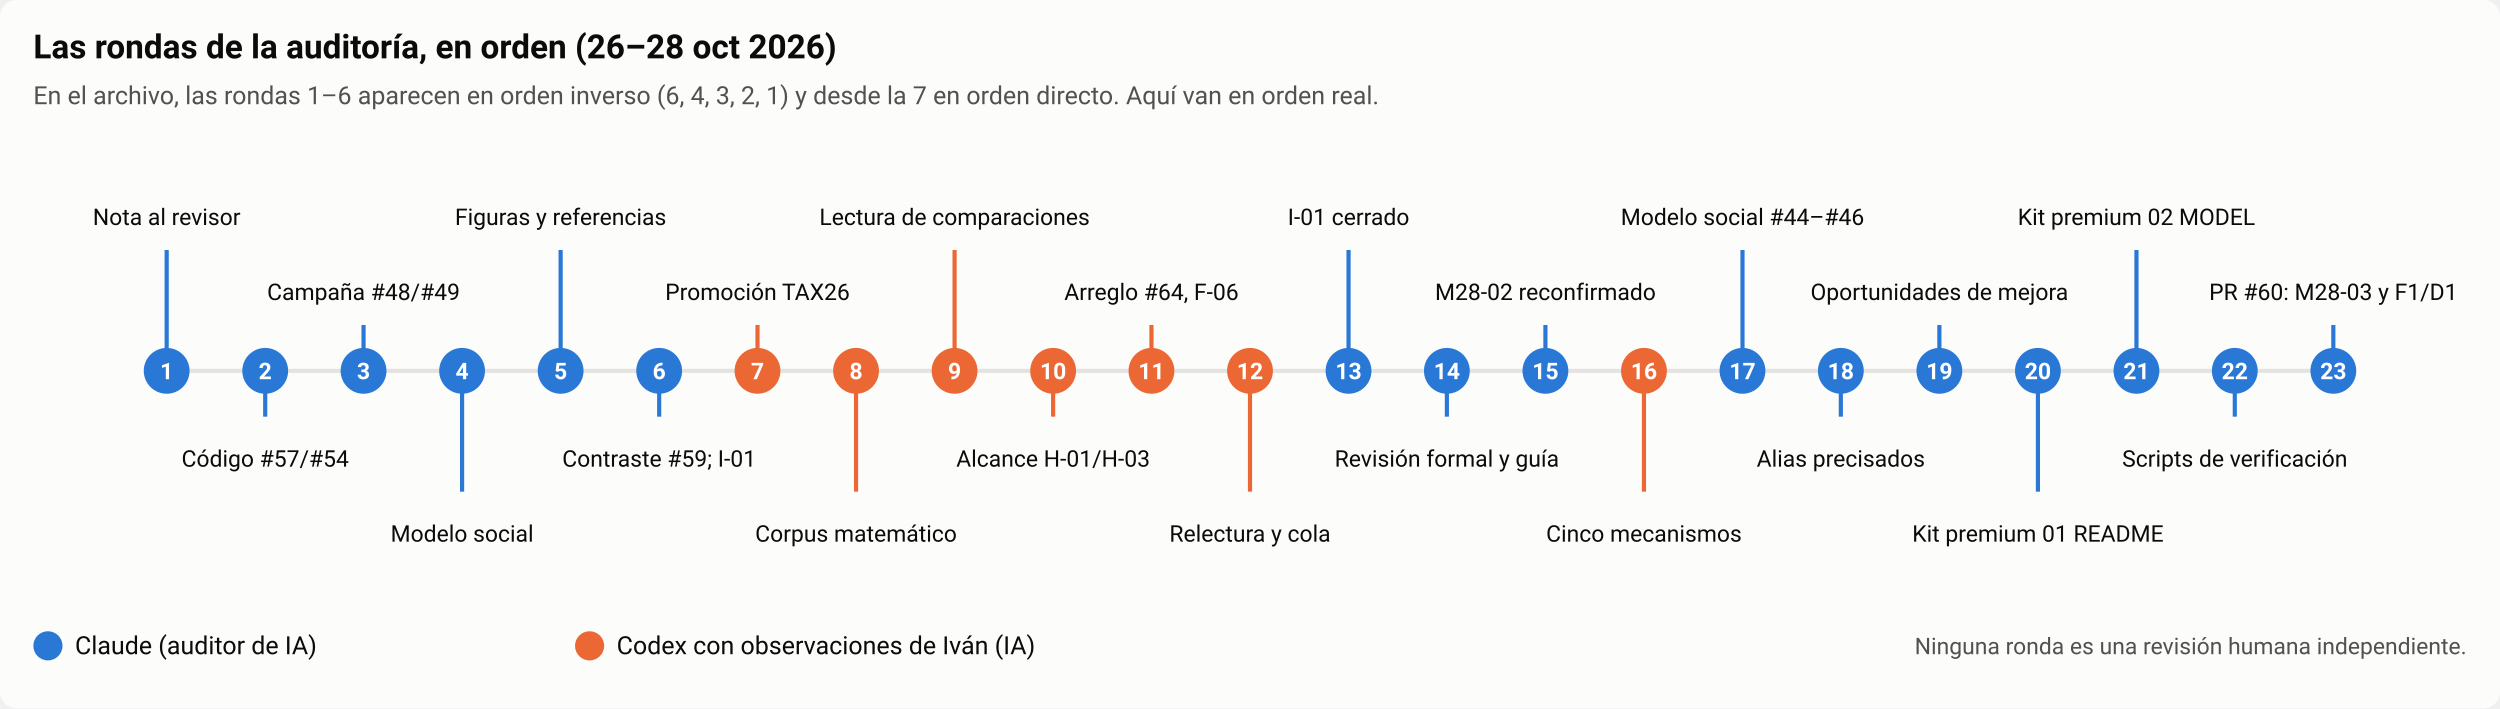
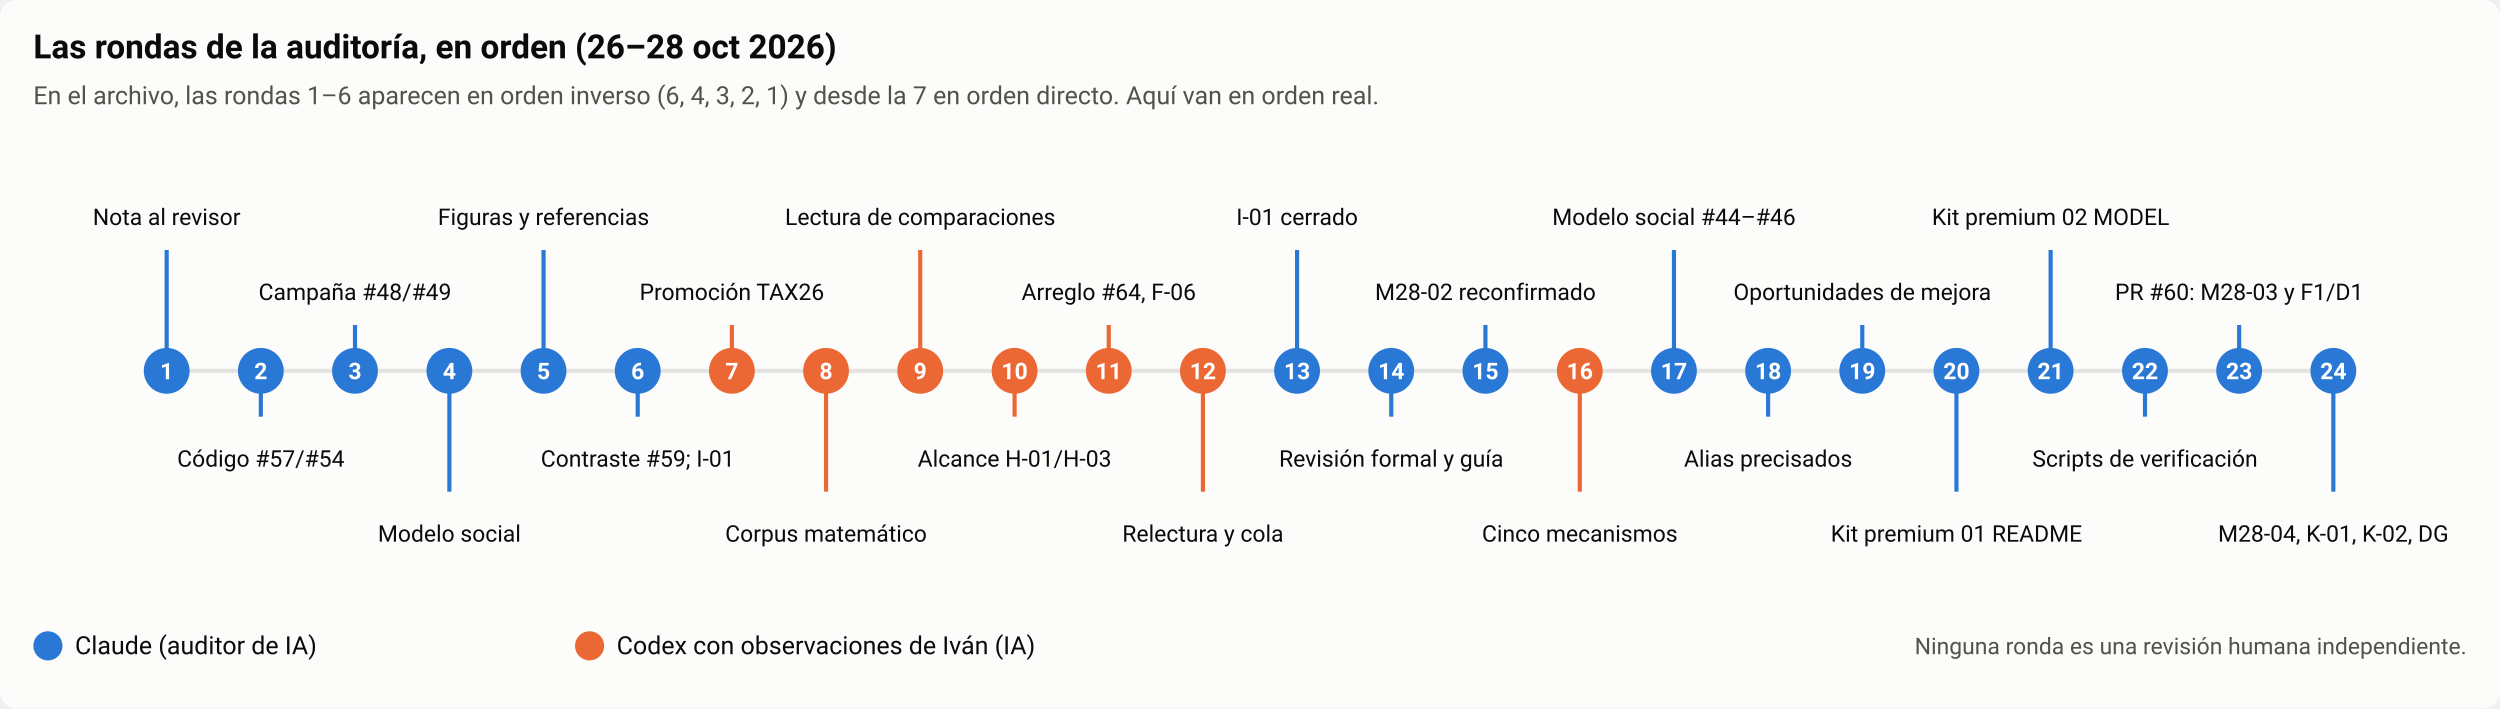
- <svg xmlns="http://www.w3.org/2000/svg" viewBox="0 0 1200 340" width="1200" height="340" role="img" aria-label="Línea de tiempo de las 23 rondas de auditoría y su autor">
+ <svg xmlns="http://www.w3.org/2000/svg" viewBox="0 0 1200 340" width="1200" height="340" role="img" aria-label="Línea de tiempo de las 24 rondas de auditoría y su autor">
  <style>
  .ink{fill:#0b0b0b}.ink2{fill:#52514e}.bg{fill:#fcfcfb}.grid{stroke:#e4e3df}
  .s0{fill:#2a78d6}.s1{fill:#eb6834}.s2{fill:#1baf7a}.s3{fill:#eda100}.s4{fill:#e87ba4}
  .a0{fill:#2a78d6}.a1{fill:#eb6834}.a0s{stroke:#2a78d6}.a1s{stroke:#eb6834}
  text{font-family:system-ui,-apple-system,Segoe UI,Roboto,sans-serif}
  @media (prefers-color-scheme: dark){
    .ink{fill:#f0efec}.ink2{fill:#c3c2b7}.bg{fill:#1a1a19}.grid{stroke:#383835}
    .s0{fill:#3987e5}.s1{fill:#d95926}.s2{fill:#199e70}.s3{fill:#c98500}.s4{fill:#d55181}
    .a0{fill:#3987e5}.a1{fill:#d95926}.a0s{stroke:#3987e5}.a1s{stroke:#d95926}
  }
</style>
  <rect class="bg" width="1200" height="340" rx="8" />
  <text class="ink" x="16" y="28" font-size="16" font-weight="600">Las rondas de la auditoría, en orden (26–28 oct 2026)</text>
  <text class="ink2" x="16" y="50" font-size="12">En el archivo, las rondas 1–6 aparecen en orden inverso (6, 4, 3, 2, 1) y desde la 7 en orden directo. Aquí van en orden real.</text>
  <line class="grid" x1="80" x2="1120" y1="178" y2="178" stroke-width="2" />
  <line class="a0s" x1="80.0" x2="80.0" y1="178" y2="120" stroke-width="2" />
  <circle class="a0" cx="80.0" cy="178" r="11" />
  <text x="80.0" y="182" font-size="11" font-weight="700" text-anchor="middle" fill="#fff">1</text>
  <text class="ink" x="80.0" y="108" font-size="11" text-anchor="middle">Nota al revisor</text>
-   <line class="a0s" x1="127.3" x2="127.3" y1="178" y2="200" stroke-width="2" />
-   <circle class="a0" cx="127.3" cy="178" r="11" />
-   <text x="127.3" y="182" font-size="11" font-weight="700" text-anchor="middle" fill="#fff">2</text>
-   <text class="ink" x="127.3" y="224" font-size="11" text-anchor="middle">Código #57/#54</text>
-   <line class="a0s" x1="174.5" x2="174.5" y1="178" y2="156" stroke-width="2" />
-   <circle class="a0" cx="174.5" cy="178" r="11" />
-   <text x="174.5" y="182" font-size="11" font-weight="700" text-anchor="middle" fill="#fff">3</text>
-   <text class="ink" x="174.5" y="144" font-size="11" text-anchor="middle">Campaña #48/#49</text>
-   <line class="a0s" x1="221.8" x2="221.8" y1="178" y2="236" stroke-width="2" />
-   <circle class="a0" cx="221.8" cy="178" r="11" />
-   <text x="221.8" y="182" font-size="11" font-weight="700" text-anchor="middle" fill="#fff">4</text>
-   <text class="ink" x="221.8" y="260" font-size="11" text-anchor="middle">Modelo social</text>
-   <line class="a0s" x1="269.1" x2="269.1" y1="178" y2="120" stroke-width="2" />
-   <circle class="a0" cx="269.1" cy="178" r="11" />
-   <text x="269.1" y="182" font-size="11" font-weight="700" text-anchor="middle" fill="#fff">5</text>
-   <text class="ink" x="269.1" y="108" font-size="11" text-anchor="middle">Figuras y referencias</text>
-   <line class="a0s" x1="316.4" x2="316.4" y1="178" y2="200" stroke-width="2" />
-   <circle class="a0" cx="316.4" cy="178" r="11" />
-   <text x="316.4" y="182" font-size="11" font-weight="700" text-anchor="middle" fill="#fff">6</text>
-   <text class="ink" x="316.4" y="224" font-size="11" text-anchor="middle">Contraste #59; I-01</text>
-   <line class="a1s" x1="363.6" x2="363.6" y1="178" y2="156" stroke-width="2" />
-   <circle class="a1" cx="363.6" cy="178" r="11" />
-   <text x="363.6" y="182" font-size="11" font-weight="700" text-anchor="middle" fill="#fff">7</text>
-   <text class="ink" x="363.6" y="144" font-size="11" text-anchor="middle">Promoción TAX26</text>
-   <line class="a1s" x1="410.9" x2="410.9" y1="178" y2="236" stroke-width="2" />
-   <circle class="a1" cx="410.9" cy="178" r="11" />
-   <text x="410.9" y="182" font-size="11" font-weight="700" text-anchor="middle" fill="#fff">8</text>
-   <text class="ink" x="410.9" y="260" font-size="11" text-anchor="middle">Corpus matemático</text>
-   <line class="a1s" x1="458.2" x2="458.2" y1="178" y2="120" stroke-width="2" />
-   <circle class="a1" cx="458.2" cy="178" r="11" />
-   <text x="458.2" y="182" font-size="11" font-weight="700" text-anchor="middle" fill="#fff">9</text>
-   <text class="ink" x="458.2" y="108" font-size="11" text-anchor="middle">Lectura de comparaciones</text>
-   <line class="a1s" x1="505.5" x2="505.5" y1="178" y2="200" stroke-width="2" />
-   <circle class="a1" cx="505.5" cy="178" r="11" />
-   <text x="505.5" y="182" font-size="11" font-weight="700" text-anchor="middle" fill="#fff">10</text>
-   <text class="ink" x="505.5" y="224" font-size="11" text-anchor="middle">Alcance H-01/H-03</text>
-   <line class="a1s" x1="552.7" x2="552.7" y1="178" y2="156" stroke-width="2" />
-   <circle class="a1" cx="552.7" cy="178" r="11" />
-   <text x="552.7" y="182" font-size="11" font-weight="700" text-anchor="middle" fill="#fff">11</text>
-   <text class="ink" x="552.7" y="144" font-size="11" text-anchor="middle">Arreglo #64, F-06</text>
-   <line class="a1s" x1="600.0" x2="600.0" y1="178" y2="236" stroke-width="2" />
-   <circle class="a1" cx="600.0" cy="178" r="11" />
-   <text x="600.0" y="182" font-size="11" font-weight="700" text-anchor="middle" fill="#fff">12</text>
-   <text class="ink" x="600.0" y="260" font-size="11" text-anchor="middle">Relectura y cola</text>
-   <line class="a0s" x1="647.3" x2="647.3" y1="178" y2="120" stroke-width="2" />
-   <circle class="a0" cx="647.3" cy="178" r="11" />
-   <text x="647.3" y="182" font-size="11" font-weight="700" text-anchor="middle" fill="#fff">13</text>
-   <text class="ink" x="647.3" y="108" font-size="11" text-anchor="middle">I-01 cerrado</text>
-   <line class="a0s" x1="694.5" x2="694.5" y1="178" y2="200" stroke-width="2" />
-   <circle class="a0" cx="694.5" cy="178" r="11" />
-   <text x="694.5" y="182" font-size="11" font-weight="700" text-anchor="middle" fill="#fff">14</text>
-   <text class="ink" x="694.5" y="224" font-size="11" text-anchor="middle">Revisión formal y guía</text>
-   <line class="a0s" x1="741.8" x2="741.8" y1="178" y2="156" stroke-width="2" />
-   <circle class="a0" cx="741.8" cy="178" r="11" />
-   <text x="741.8" y="182" font-size="11" font-weight="700" text-anchor="middle" fill="#fff">15</text>
-   <text class="ink" x="741.8" y="144" font-size="11" text-anchor="middle">M28-02 reconfirmado</text>
-   <line class="a1s" x1="789.1" x2="789.1" y1="178" y2="236" stroke-width="2" />
-   <circle class="a1" cx="789.1" cy="178" r="11" />
-   <text x="789.1" y="182" font-size="11" font-weight="700" text-anchor="middle" fill="#fff">16</text>
-   <text class="ink" x="789.1" y="260" font-size="11" text-anchor="middle">Cinco mecanismos</text>
-   <line class="a0s" x1="836.4" x2="836.4" y1="178" y2="120" stroke-width="2" />
-   <circle class="a0" cx="836.4" cy="178" r="11" />
-   <text x="836.4" y="182" font-size="11" font-weight="700" text-anchor="middle" fill="#fff">17</text>
-   <text class="ink" x="836.4" y="108" font-size="11" text-anchor="middle">Modelo social #44–#46</text>
-   <line class="a0s" x1="883.6" x2="883.6" y1="178" y2="200" stroke-width="2" />
-   <circle class="a0" cx="883.6" cy="178" r="11" />
-   <text x="883.6" y="182" font-size="11" font-weight="700" text-anchor="middle" fill="#fff">18</text>
-   <text class="ink" x="883.6" y="224" font-size="11" text-anchor="middle">Alias precisados</text>
-   <line class="a0s" x1="930.9" x2="930.9" y1="178" y2="156" stroke-width="2" />
-   <circle class="a0" cx="930.9" cy="178" r="11" />
-   <text x="930.9" y="182" font-size="11" font-weight="700" text-anchor="middle" fill="#fff">19</text>
-   <text class="ink" x="930.9" y="144" font-size="11" text-anchor="middle">Oportunidades de mejora</text>
-   <line class="a0s" x1="978.2" x2="978.2" y1="178" y2="236" stroke-width="2" />
-   <circle class="a0" cx="978.2" cy="178" r="11" />
-   <text x="978.2" y="182" font-size="11" font-weight="700" text-anchor="middle" fill="#fff">20</text>
-   <text class="ink" x="978.2" y="260" font-size="11" text-anchor="middle">Kit premium 01 README</text>
-   <line class="a0s" x1="1025.5" x2="1025.5" y1="178" y2="120" stroke-width="2" />
-   <circle class="a0" cx="1025.5" cy="178" r="11" />
-   <text x="1025.5" y="182" font-size="11" font-weight="700" text-anchor="middle" fill="#fff">21</text>
-   <text class="ink" x="1025.5" y="108" font-size="11" text-anchor="middle">Kit premium 02 MODEL</text>
-   <line class="a0s" x1="1072.7" x2="1072.7" y1="178" y2="200" stroke-width="2" />
-   <circle class="a0" cx="1072.7" cy="178" r="11" />
-   <text x="1072.7" y="182" font-size="11" font-weight="700" text-anchor="middle" fill="#fff">22</text>
-   <text class="ink" x="1072.7" y="224" font-size="11" text-anchor="middle">Scripts de verificación</text>
-   <line class="a0s" x1="1120.0" x2="1120.0" y1="178" y2="156" stroke-width="2" />
+   <line class="a0s" x1="125.2" x2="125.2" y1="178" y2="200" stroke-width="2" />
+   <circle class="a0" cx="125.2" cy="178" r="11" />
+   <text x="125.2" y="182" font-size="11" font-weight="700" text-anchor="middle" fill="#fff">2</text>
+   <text class="ink" x="125.2" y="224" font-size="11" text-anchor="middle">Código #57/#54</text>
+   <line class="a0s" x1="170.4" x2="170.4" y1="178" y2="156" stroke-width="2" />
+   <circle class="a0" cx="170.4" cy="178" r="11" />
+   <text x="170.4" y="182" font-size="11" font-weight="700" text-anchor="middle" fill="#fff">3</text>
+   <text class="ink" x="170.4" y="144" font-size="11" text-anchor="middle">Campaña #48/#49</text>
+   <line class="a0s" x1="215.7" x2="215.7" y1="178" y2="236" stroke-width="2" />
+   <circle class="a0" cx="215.7" cy="178" r="11" />
+   <text x="215.7" y="182" font-size="11" font-weight="700" text-anchor="middle" fill="#fff">4</text>
+   <text class="ink" x="215.7" y="260" font-size="11" text-anchor="middle">Modelo social</text>
+   <line class="a0s" x1="260.9" x2="260.9" y1="178" y2="120" stroke-width="2" />
+   <circle class="a0" cx="260.9" cy="178" r="11" />
+   <text x="260.9" y="182" font-size="11" font-weight="700" text-anchor="middle" fill="#fff">5</text>
+   <text class="ink" x="260.9" y="108" font-size="11" text-anchor="middle">Figuras y referencias</text>
+   <line class="a0s" x1="306.1" x2="306.1" y1="178" y2="200" stroke-width="2" />
+   <circle class="a0" cx="306.1" cy="178" r="11" />
+   <text x="306.1" y="182" font-size="11" font-weight="700" text-anchor="middle" fill="#fff">6</text>
+   <text class="ink" x="306.1" y="224" font-size="11" text-anchor="middle">Contraste #59; I-01</text>
+   <line class="a1s" x1="351.3" x2="351.3" y1="178" y2="156" stroke-width="2" />
+   <circle class="a1" cx="351.3" cy="178" r="11" />
+   <text x="351.3" y="182" font-size="11" font-weight="700" text-anchor="middle" fill="#fff">7</text>
+   <text class="ink" x="351.3" y="144" font-size="11" text-anchor="middle">Promoción TAX26</text>
+   <line class="a1s" x1="396.5" x2="396.5" y1="178" y2="236" stroke-width="2" />
+   <circle class="a1" cx="396.5" cy="178" r="11" />
+   <text x="396.5" y="182" font-size="11" font-weight="700" text-anchor="middle" fill="#fff">8</text>
+   <text class="ink" x="396.5" y="260" font-size="11" text-anchor="middle">Corpus matemático</text>
+   <line class="a1s" x1="441.7" x2="441.7" y1="178" y2="120" stroke-width="2" />
+   <circle class="a1" cx="441.7" cy="178" r="11" />
+   <text x="441.7" y="182" font-size="11" font-weight="700" text-anchor="middle" fill="#fff">9</text>
+   <text class="ink" x="441.7" y="108" font-size="11" text-anchor="middle">Lectura de comparaciones</text>
+   <line class="a1s" x1="487.0" x2="487.0" y1="178" y2="200" stroke-width="2" />
+   <circle class="a1" cx="487.0" cy="178" r="11" />
+   <text x="487.0" y="182" font-size="11" font-weight="700" text-anchor="middle" fill="#fff">10</text>
+   <text class="ink" x="487.0" y="224" font-size="11" text-anchor="middle">Alcance H-01/H-03</text>
+   <line class="a1s" x1="532.2" x2="532.2" y1="178" y2="156" stroke-width="2" />
+   <circle class="a1" cx="532.2" cy="178" r="11" />
+   <text x="532.2" y="182" font-size="11" font-weight="700" text-anchor="middle" fill="#fff">11</text>
+   <text class="ink" x="532.2" y="144" font-size="11" text-anchor="middle">Arreglo #64, F-06</text>
+   <line class="a1s" x1="577.4" x2="577.4" y1="178" y2="236" stroke-width="2" />
+   <circle class="a1" cx="577.4" cy="178" r="11" />
+   <text x="577.4" y="182" font-size="11" font-weight="700" text-anchor="middle" fill="#fff">12</text>
+   <text class="ink" x="577.4" y="260" font-size="11" text-anchor="middle">Relectura y cola</text>
+   <line class="a0s" x1="622.6" x2="622.6" y1="178" y2="120" stroke-width="2" />
+   <circle class="a0" cx="622.6" cy="178" r="11" />
+   <text x="622.6" y="182" font-size="11" font-weight="700" text-anchor="middle" fill="#fff">13</text>
+   <text class="ink" x="622.6" y="108" font-size="11" text-anchor="middle">I-01 cerrado</text>
+   <line class="a0s" x1="667.8" x2="667.8" y1="178" y2="200" stroke-width="2" />
+   <circle class="a0" cx="667.8" cy="178" r="11" />
+   <text x="667.8" y="182" font-size="11" font-weight="700" text-anchor="middle" fill="#fff">14</text>
+   <text class="ink" x="667.8" y="224" font-size="11" text-anchor="middle">Revisión formal y guía</text>
+   <line class="a0s" x1="713.0" x2="713.0" y1="178" y2="156" stroke-width="2" />
+   <circle class="a0" cx="713.0" cy="178" r="11" />
+   <text x="713.0" y="182" font-size="11" font-weight="700" text-anchor="middle" fill="#fff">15</text>
+   <text class="ink" x="713.0" y="144" font-size="11" text-anchor="middle">M28-02 reconfirmado</text>
+   <line class="a1s" x1="758.3" x2="758.3" y1="178" y2="236" stroke-width="2" />
+   <circle class="a1" cx="758.3" cy="178" r="11" />
+   <text x="758.3" y="182" font-size="11" font-weight="700" text-anchor="middle" fill="#fff">16</text>
+   <text class="ink" x="758.3" y="260" font-size="11" text-anchor="middle">Cinco mecanismos</text>
+   <line class="a0s" x1="803.5" x2="803.5" y1="178" y2="120" stroke-width="2" />
+   <circle class="a0" cx="803.5" cy="178" r="11" />
+   <text x="803.5" y="182" font-size="11" font-weight="700" text-anchor="middle" fill="#fff">17</text>
+   <text class="ink" x="803.5" y="108" font-size="11" text-anchor="middle">Modelo social #44–#46</text>
+   <line class="a0s" x1="848.7" x2="848.7" y1="178" y2="200" stroke-width="2" />
+   <circle class="a0" cx="848.7" cy="178" r="11" />
+   <text x="848.7" y="182" font-size="11" font-weight="700" text-anchor="middle" fill="#fff">18</text>
+   <text class="ink" x="848.7" y="224" font-size="11" text-anchor="middle">Alias precisados</text>
+   <line class="a0s" x1="893.9" x2="893.9" y1="178" y2="156" stroke-width="2" />
+   <circle class="a0" cx="893.9" cy="178" r="11" />
+   <text x="893.9" y="182" font-size="11" font-weight="700" text-anchor="middle" fill="#fff">19</text>
+   <text class="ink" x="893.9" y="144" font-size="11" text-anchor="middle">Oportunidades de mejora</text>
+   <line class="a0s" x1="939.1" x2="939.1" y1="178" y2="236" stroke-width="2" />
+   <circle class="a0" cx="939.1" cy="178" r="11" />
+   <text x="939.1" y="182" font-size="11" font-weight="700" text-anchor="middle" fill="#fff">20</text>
+   <text class="ink" x="939.1" y="260" font-size="11" text-anchor="middle">Kit premium 01 README</text>
+   <line class="a0s" x1="984.3" x2="984.3" y1="178" y2="120" stroke-width="2" />
+   <circle class="a0" cx="984.3" cy="178" r="11" />
+   <text x="984.3" y="182" font-size="11" font-weight="700" text-anchor="middle" fill="#fff">21</text>
+   <text class="ink" x="984.3" y="108" font-size="11" text-anchor="middle">Kit premium 02 MODEL</text>
+   <line class="a0s" x1="1029.6" x2="1029.6" y1="178" y2="200" stroke-width="2" />
+   <circle class="a0" cx="1029.6" cy="178" r="11" />
+   <text x="1029.6" y="182" font-size="11" font-weight="700" text-anchor="middle" fill="#fff">22</text>
+   <text class="ink" x="1029.6" y="224" font-size="11" text-anchor="middle">Scripts de verificación</text>
+   <line class="a0s" x1="1074.8" x2="1074.8" y1="178" y2="156" stroke-width="2" />
+   <circle class="a0" cx="1074.8" cy="178" r="11" />
+   <text x="1074.8" y="182" font-size="11" font-weight="700" text-anchor="middle" fill="#fff">23</text>
+   <text class="ink" x="1074.8" y="144" font-size="11" text-anchor="middle">PR #60: M28-03 y F1/D1</text>
+   <line class="a0s" x1="1120.0" x2="1120.0" y1="178" y2="236" stroke-width="2" />
  <circle class="a0" cx="1120.0" cy="178" r="11" />
-   <text x="1120.0" y="182" font-size="11" font-weight="700" text-anchor="middle" fill="#fff">23</text>
-   <text class="ink" x="1120.0" y="144" font-size="11" text-anchor="middle">PR #60: M28-03 y F1/D1</text>
+   <text x="1120.0" y="182" font-size="11" font-weight="700" text-anchor="middle" fill="#fff">24</text>
+   <text class="ink" x="1120.0" y="260" font-size="11" text-anchor="middle">M28-04, K-01, K-02, DG</text>
  <circle class="a0" cx="23" cy="310" r="7" />
  <text class="ink" x="36" y="314" font-size="12">Claude (auditor de IA)</text>
  <circle class="a1" cx="283" cy="310" r="7" />
  <text class="ink" x="296" y="314" font-size="12">Codex con observaciones de Iván (IA)</text>
  <text class="ink2" x="1184" y="314" font-size="11" text-anchor="end">Ninguna ronda es una revisión humana independiente.</text>
</svg>
